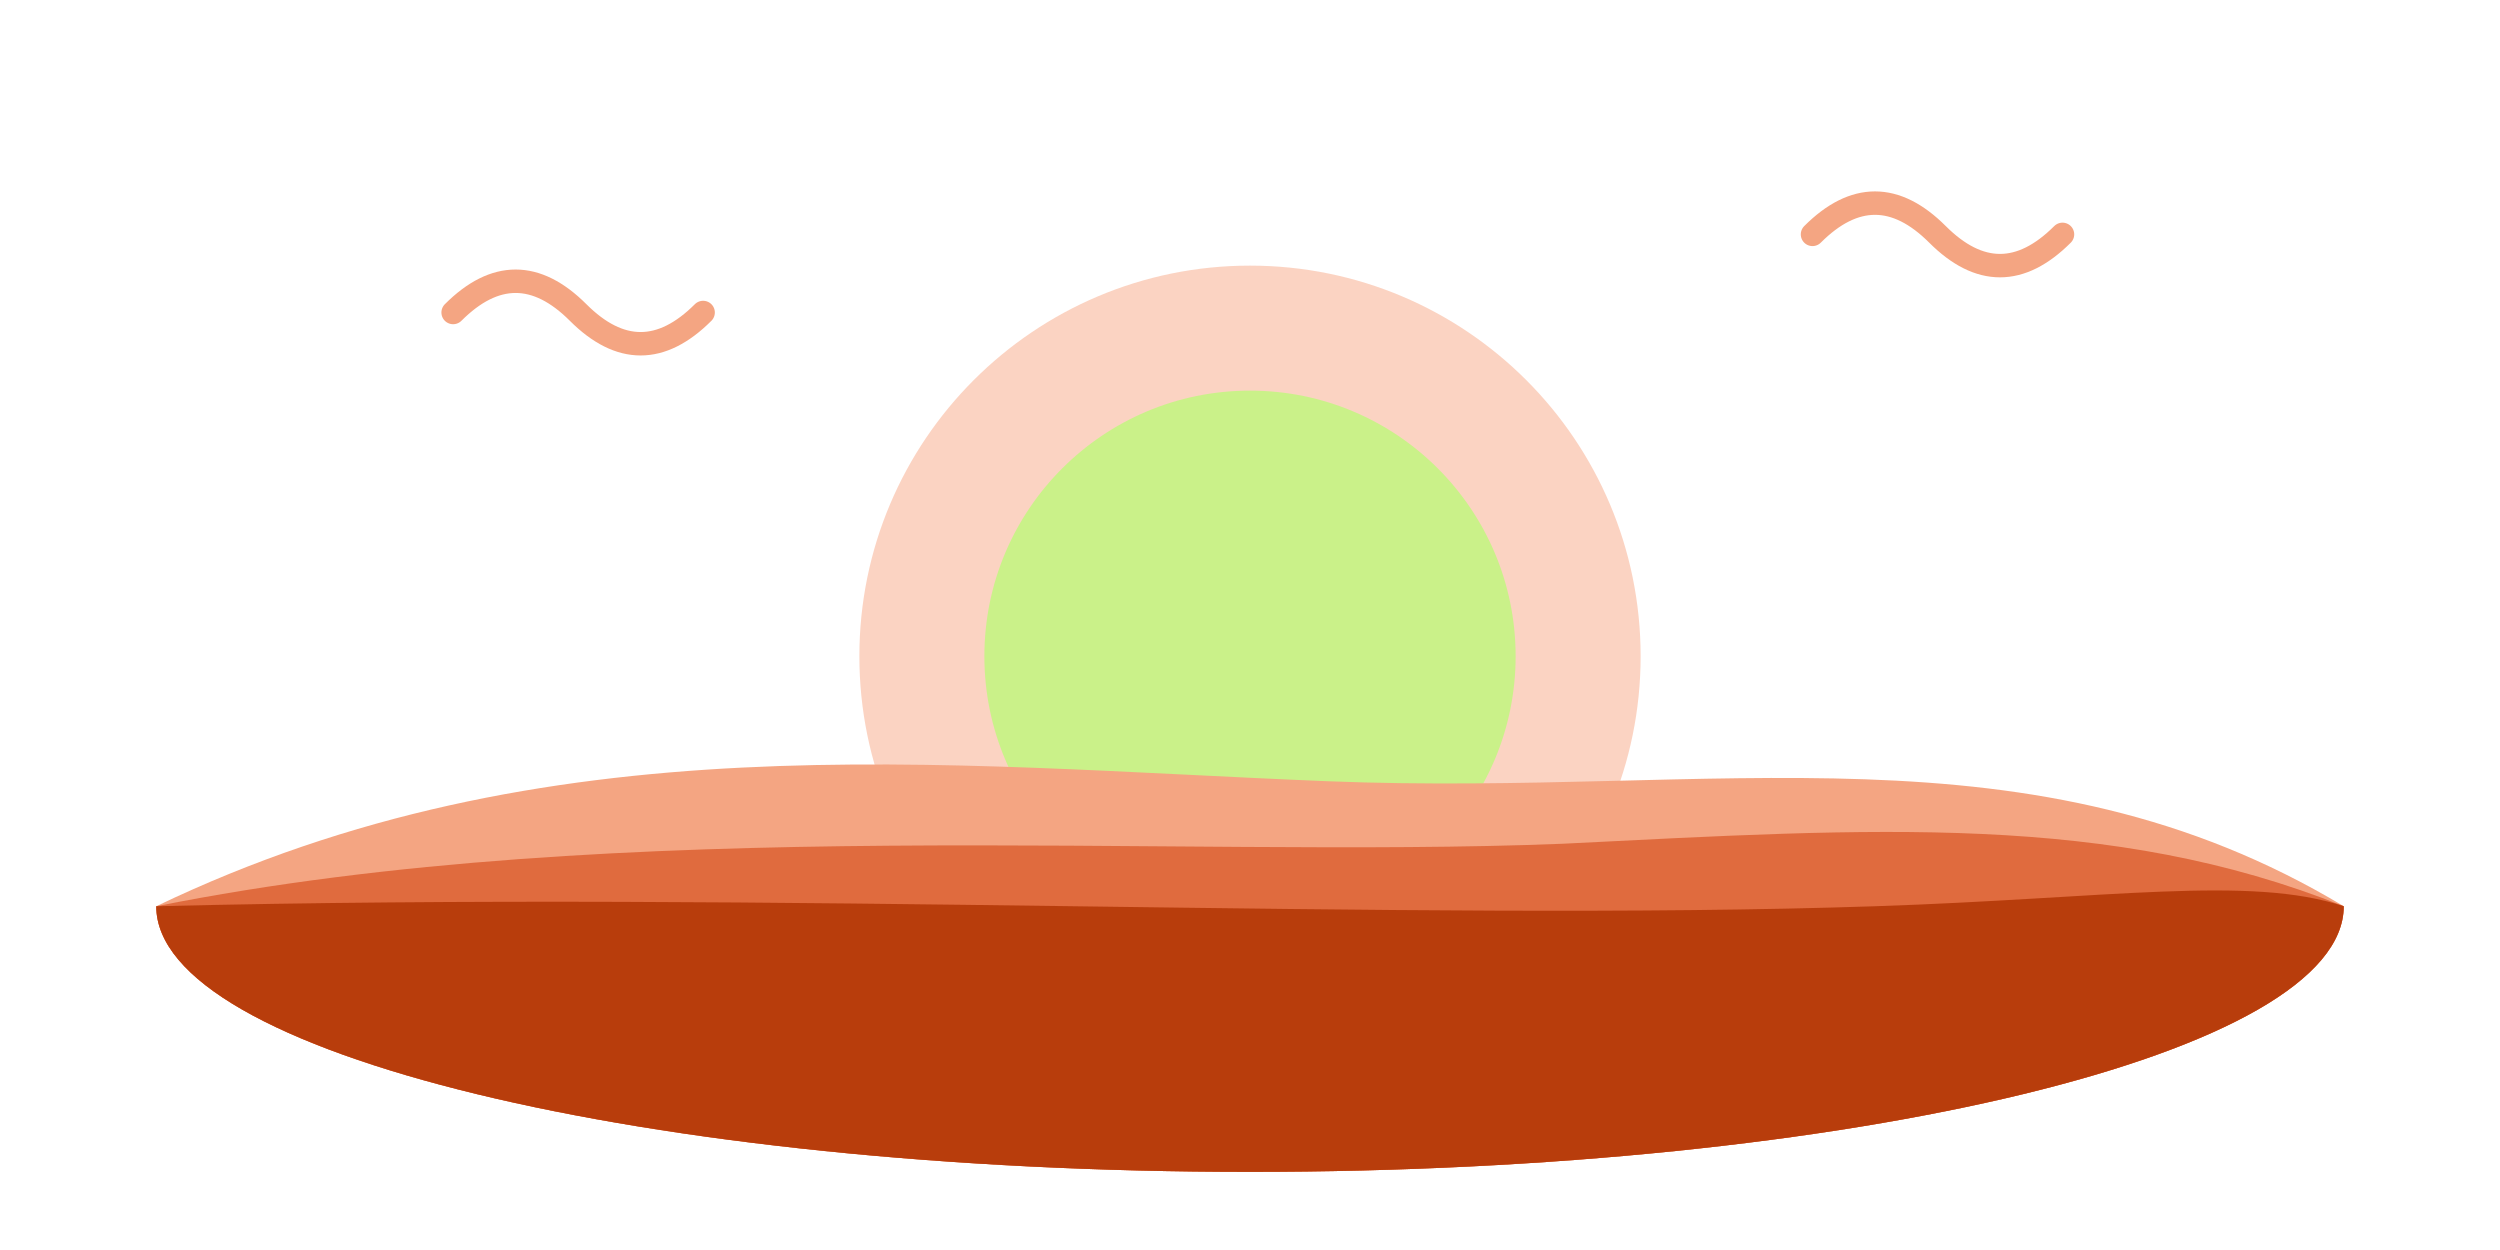
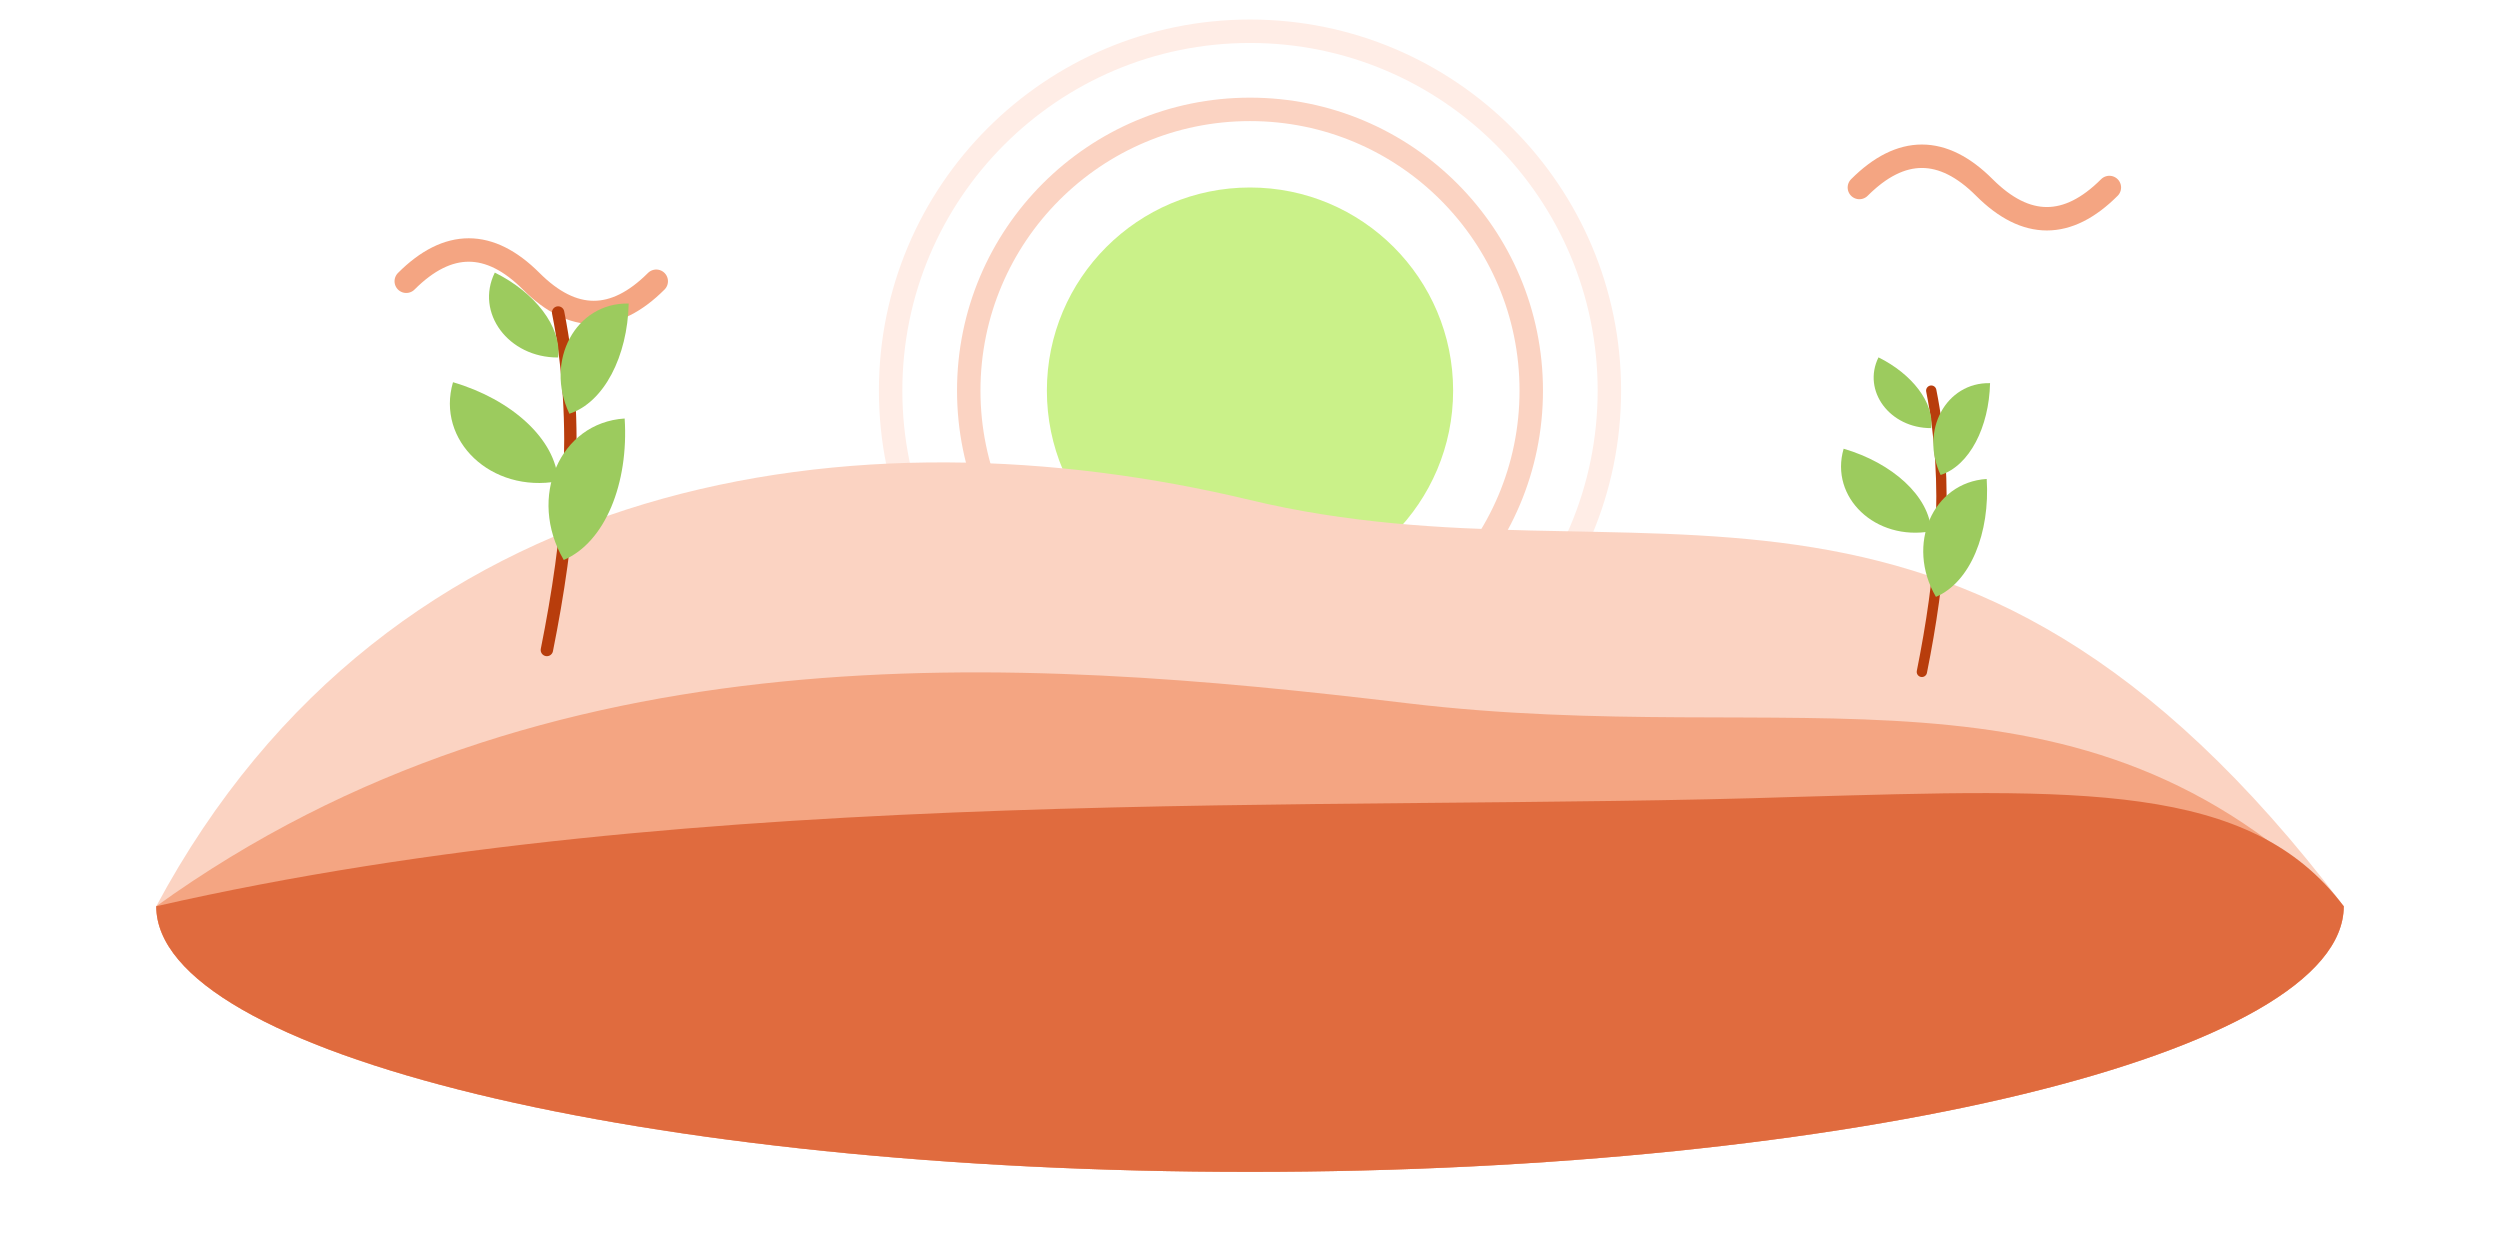
<svg xmlns="http://www.w3.org/2000/svg" viewBox="0 0 320 160">
-   <circle cx="160" cy="84" r="50" fill="#FBD3C2" />
-   <circle cx="160" cy="84" r="34" fill="#CAF189" />
-   <path d="M58 40 q 8 -8 16 0 q 8 8 16 0" fill="none" stroke="#F4A582" stroke-width="3" stroke-linecap="round" />
-   <path d="M232 30 q 8 -8 16 0 q 8 8 16 0" fill="none" stroke="#F4A582" stroke-width="3" stroke-linecap="round" />
-   <path d="M20 116 C 70 92 120 98 170 100 C 220 102 260 92 300 116 A 140 34 0 0 1 20 116 Z" fill="#F4A582" />
-   <path d="M20 116 C 80 104 150 110 200 108 C 240 106 270 104 300 116 A 140 34 0 0 1 20 116 Z" fill="#E06B3E" />
-   <path d="M20 116 C 100 114 180 118 240 116 C 270 115 288 112 300 116 A 140 34 0 0 1 20 116 Z" fill="#B83D0C" />
+   <circle cx="160" cy="50" r="46" fill="none" stroke="#FFEDE6" stroke-width="3" />
+   <circle cx="160" cy="50" r="36" fill="none" stroke="#FBD3C2" stroke-width="3" />
+   <circle cx="160" cy="50" r="26" fill="#CAF189" />
+   <path d="M52 36 q 8 -8 16 0 q 8 8 16 0" fill="none" stroke="#F4A582" stroke-width="3" stroke-linecap="round" />
+   <path d="M238 24 q 8 -8 16 0 q 8 8 16 0" fill="none" stroke="#F4A582" stroke-width="3" stroke-linecap="round" />
+   <path d="M20 116 C 50 60 110 52 160 64 C 210 76 250 50 300 116 A 140 34 0 0 1 20 116 Z" fill="#FBD3C2" />
+   <path d="M20 116 C 70 80 130 84 180 90 C 230 96 266 82 300 116 A 140 34 0 0 1 20 116 Z" fill="#F4A582" />
+   <path d="M20 116 C 90 100 170 104 230 102 C 266 101 288 100 300 116 A 140 34 0 0 1 20 116 Z" fill="#E06B3E" />
+   <g transform="translate(70 40) scale(0.72)">
+     <path d="M0 60 C 4 40 6 20 2 0" stroke="#B83D0C" stroke-width="2.2" fill="none" stroke-linecap="round" />
+     <g transform="translate(3 44) rotate(-60) scale(0.8)">
+       <path d="M0 0 C 8 -14 26 -16 34 -4 C 22 4 8 6 0 0 Z" fill="#9CCB5E" />
+     </g>
+     <g transform="translate(2 30) rotate(-130) scale(0.75)">
+       <path d="M0 0 C 8 -14 26 -16 34 -4 C 22 4 8 6 0 0 Z" fill="#9CCB5E" />
+     </g>
+     <g transform="translate(4 18) rotate(-55) scale(0.65)">
+       <path d="M0 0 C 8 -14 26 -16 34 -4 C 22 4 8 6 0 0 Z" fill="#9CCB5E" />
+     </g>
+     <g transform="translate(2 8) rotate(-120) scale(0.55)">
+       <path d="M0 0 C 8 -14 26 -16 34 -4 C 22 4 8 6 0 0 Z" fill="#9CCB5E" />
+     </g>
+   </g>
+   <g transform="translate(246 50) scale(0.6)">
+     <path d="M0 60 C 4 40 6 20 2 0" stroke="#B83D0C" stroke-width="2.2" fill="none" stroke-linecap="round" />
+     <g transform="translate(3 44) rotate(-60) scale(0.8)">
+       <path d="M0 0 C 8 -14 26 -16 34 -4 C 22 4 8 6 0 0 Z" fill="#9CCB5E" />
+     </g>
+     <g transform="translate(2 30) rotate(-130) scale(0.75)">
+       <path d="M0 0 C 8 -14 26 -16 34 -4 C 22 4 8 6 0 0 Z" fill="#9CCB5E" />
+     </g>
+     <g transform="translate(4 18) rotate(-55) scale(0.65)">
+       <path d="M0 0 C 8 -14 26 -16 34 -4 C 22 4 8 6 0 0 Z" fill="#9CCB5E" />
+     </g>
+     <g transform="translate(2 8) rotate(-120) scale(0.55)">
+       <path d="M0 0 C 8 -14 26 -16 34 -4 C 22 4 8 6 0 0 Z" fill="#9CCB5E" />
+     </g>
+   </g>
</svg>
